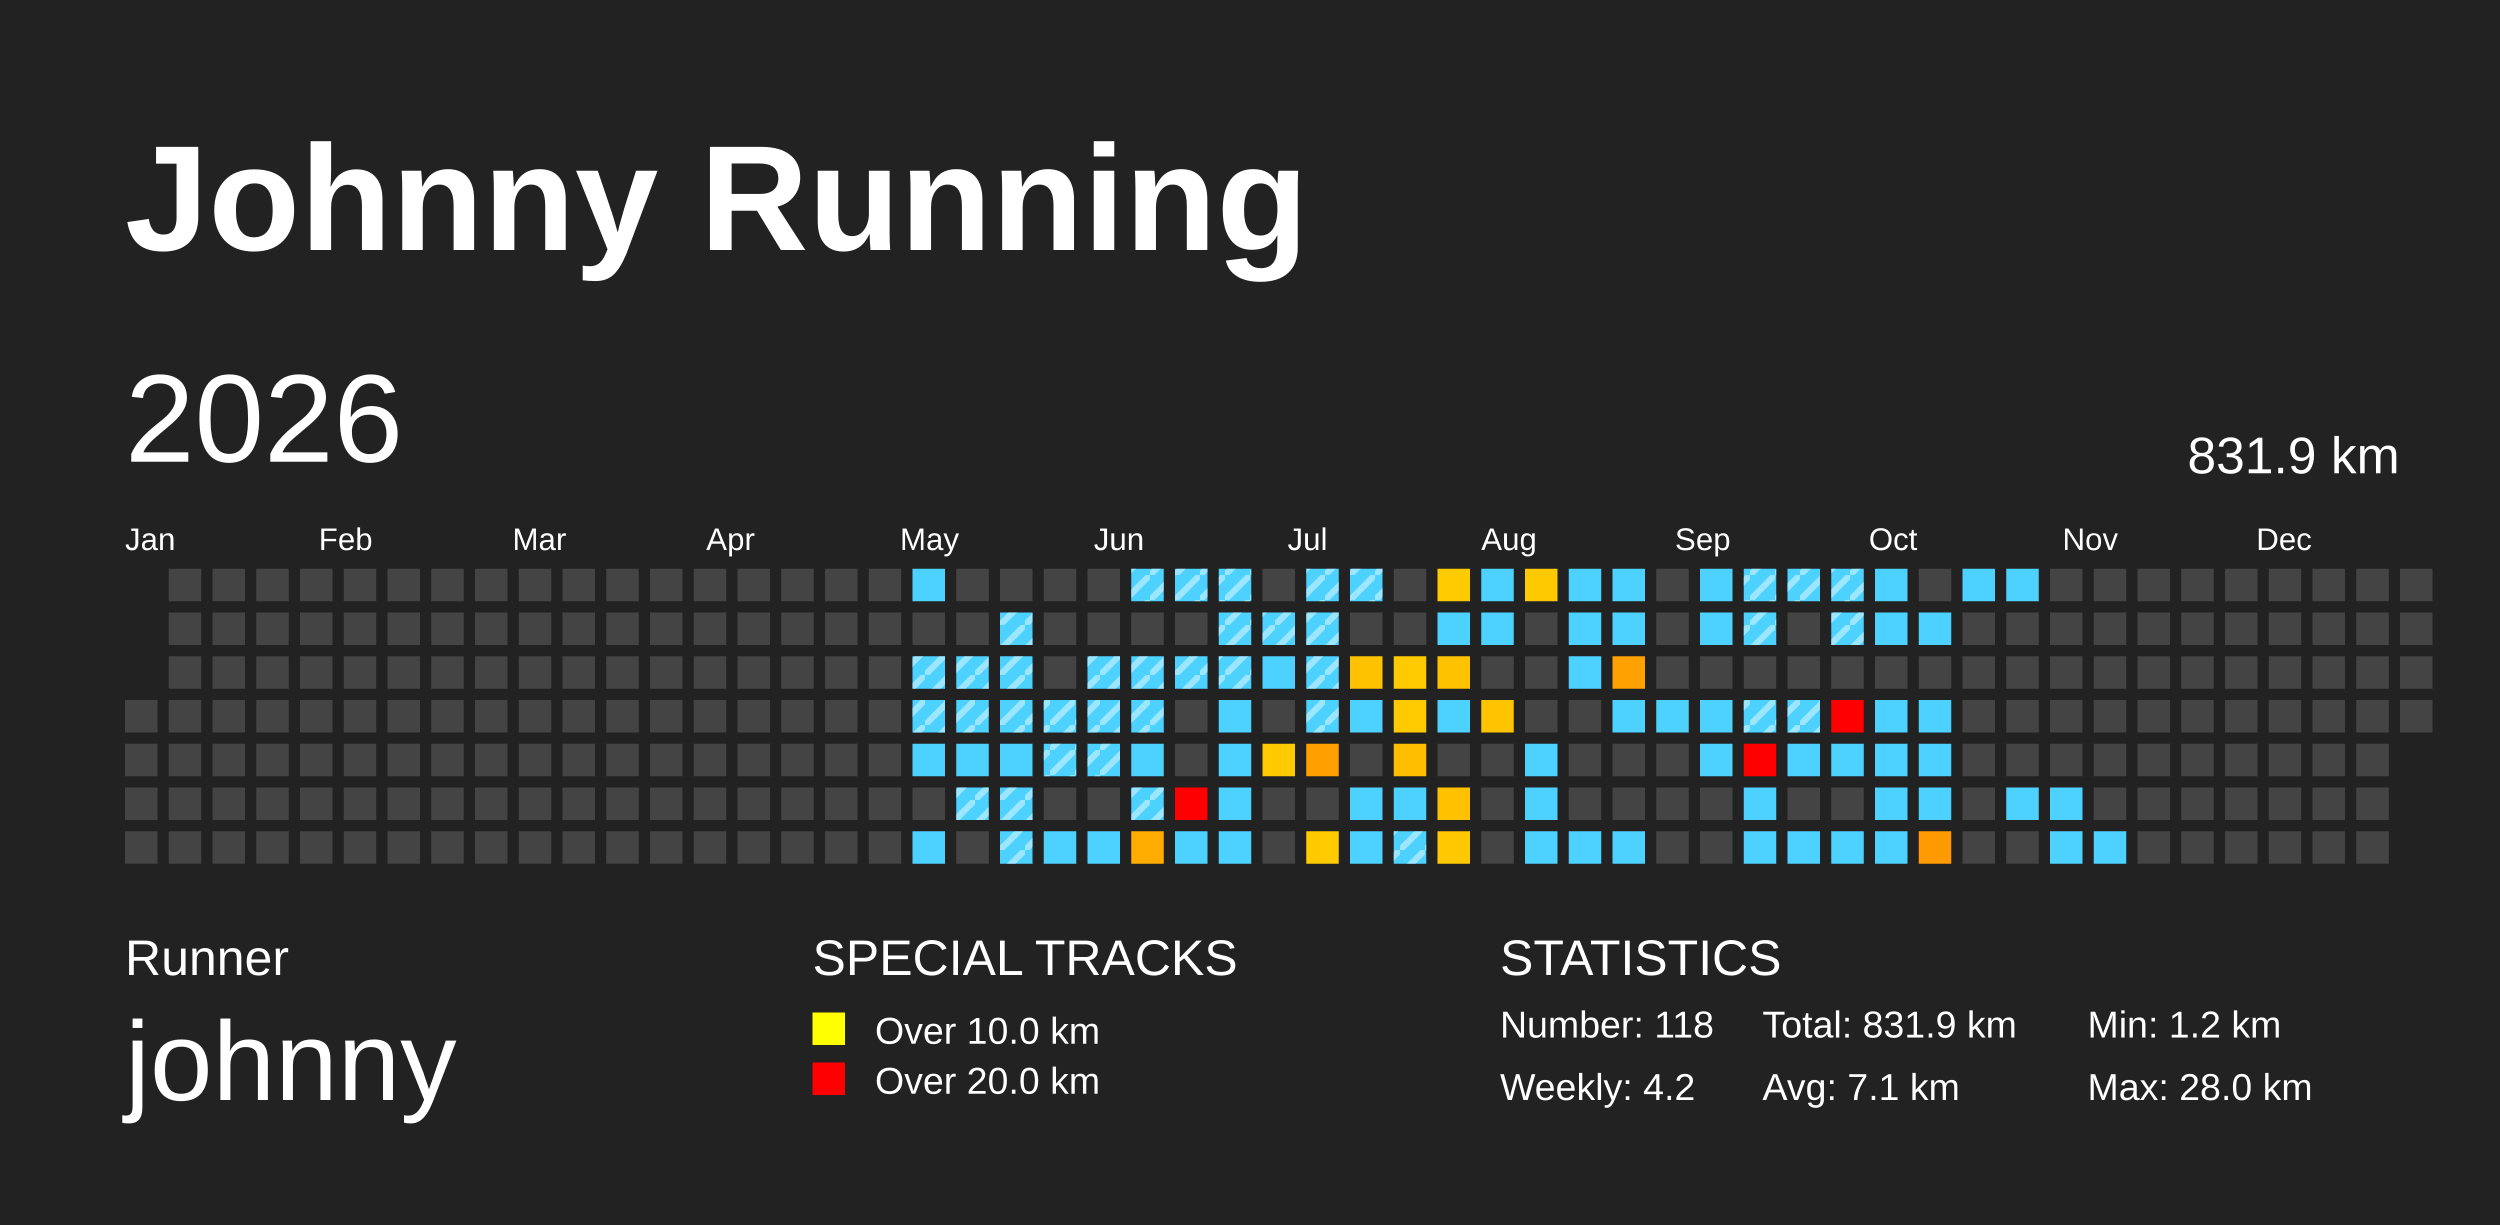
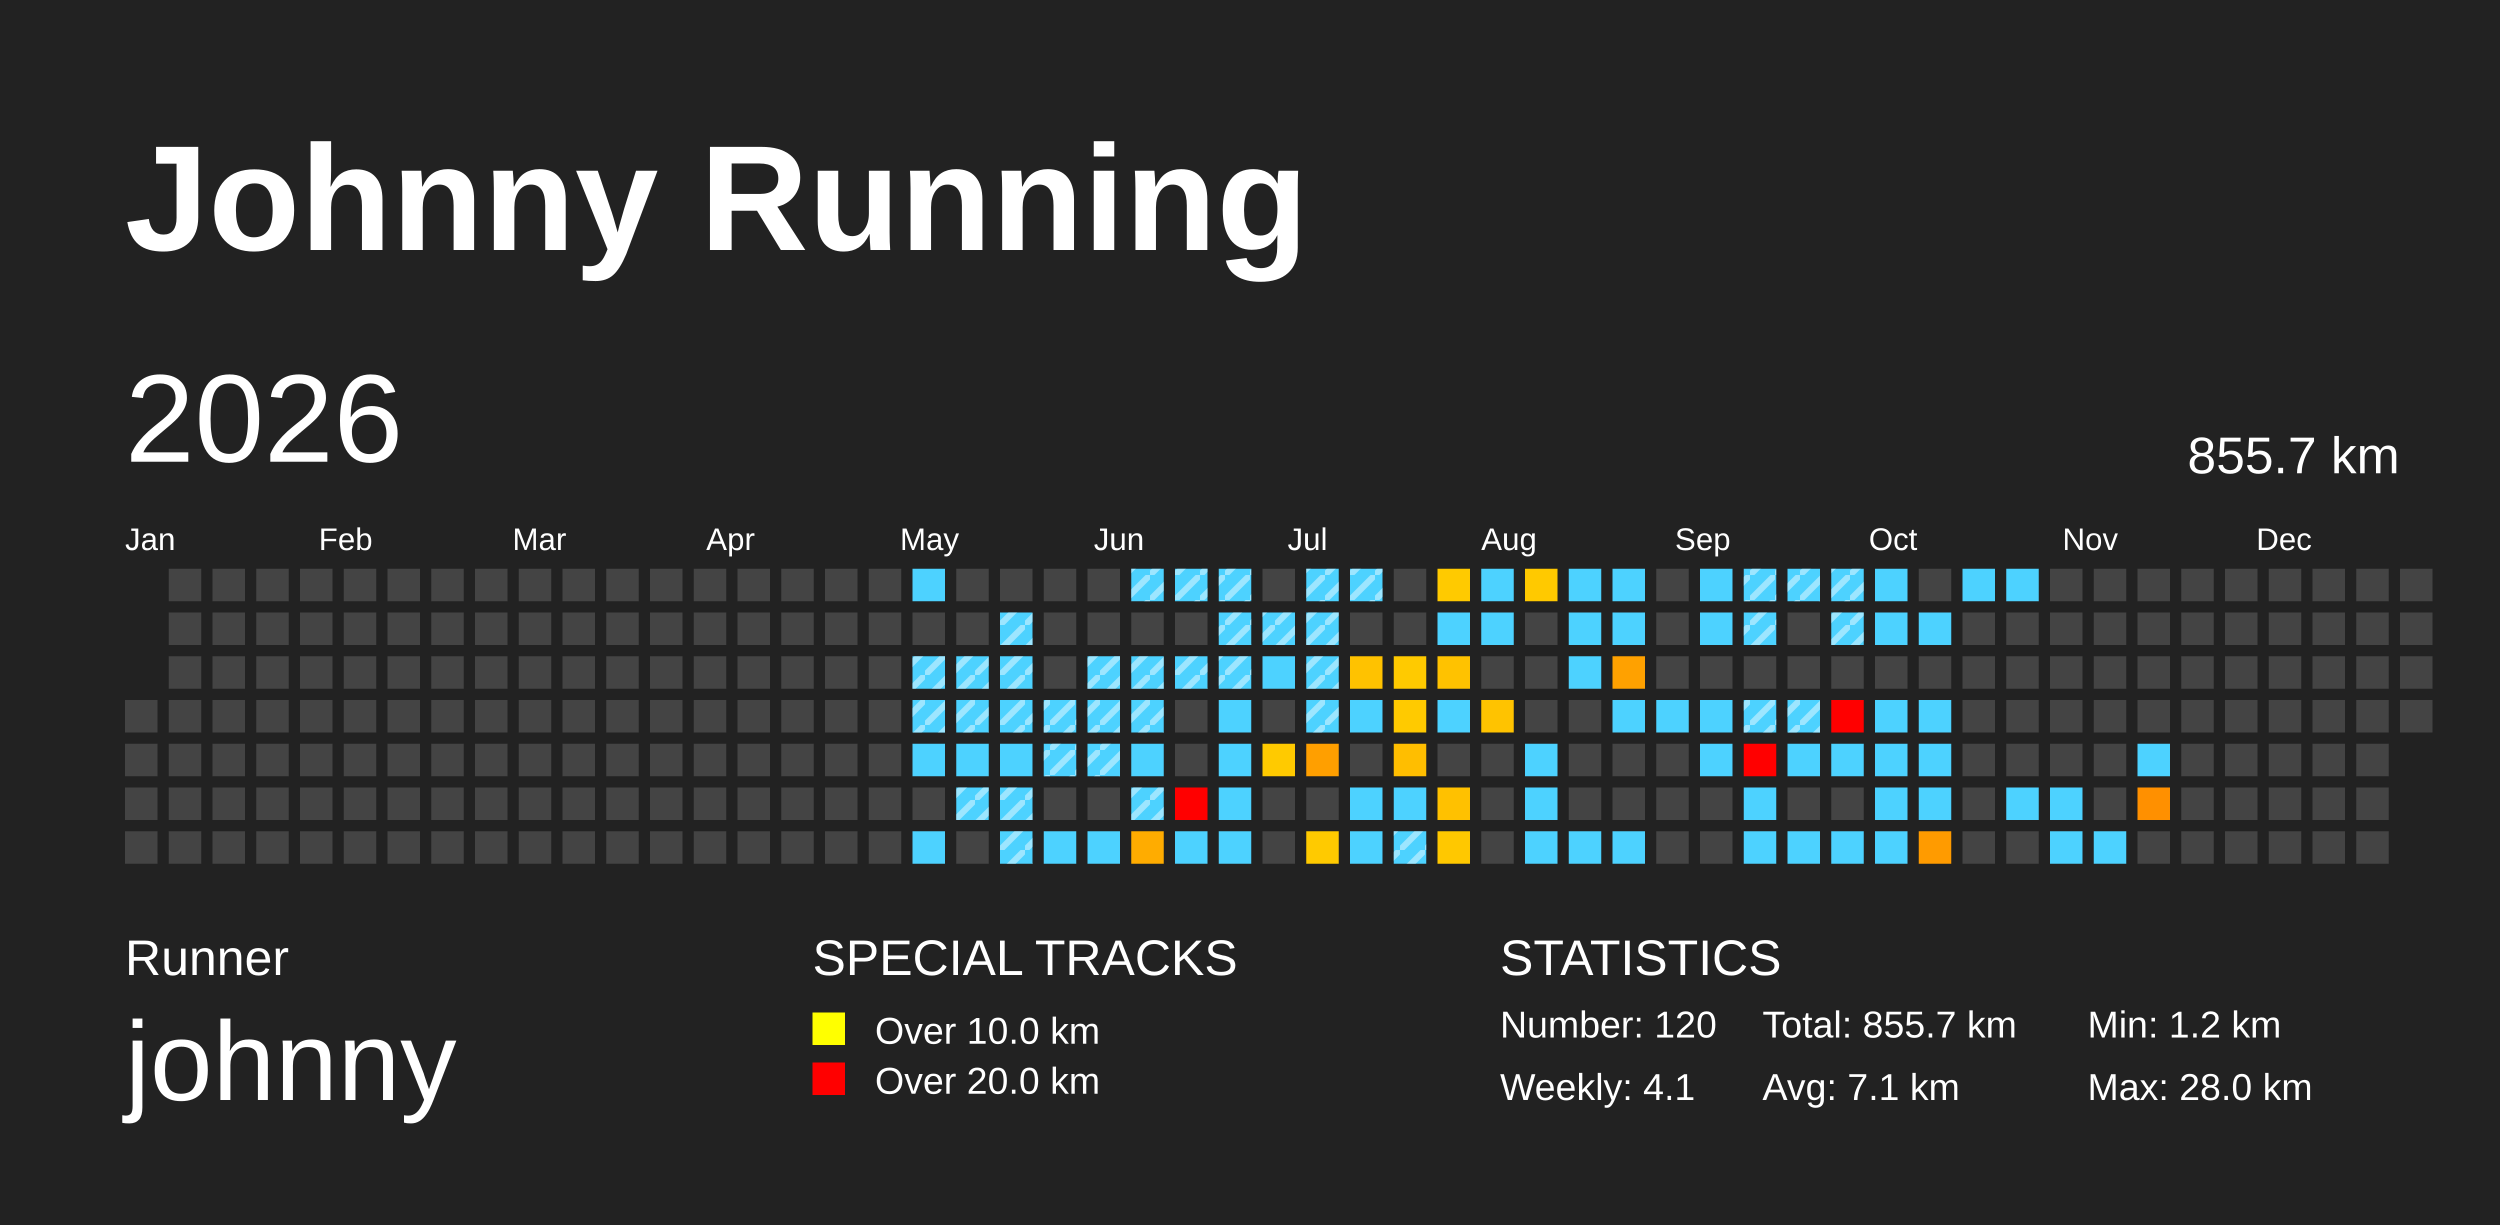
<svg xmlns="http://www.w3.org/2000/svg" baseProfile="full" height="98mm" version="1.1" viewBox="0,0,200,98" width="200mm">
  <defs>
    <pattern height="2" id="indoor-stripe" patternUnits="userSpaceOnUse" width="2">
      <line stroke="white" stroke-opacity="0.45" stroke-width="0.5" x1="0" x2="2" y1="2" y2="0" />
    </pattern>
  </defs>
  <rect fill="#222222" height="98" width="200" x="0" y="0" />
  <text fill="#FFFFFF" style="font-size:12px; font-family:Arial; font-weight:bold;" x="10" y="20">Johnny Running</text>
  <text fill="#FFFFFF" style="font-size:4px; font-family:Arial" x="10" y="78">Runner</text>
  <text fill="#FFFFFF" style="font-size:9px; font-family:Arial" x="10" y="88">johnny</text>
  <text fill="#FFFFFF" style="font-size:4px; font-family:Arial" x="65" y="78">SPECIAL TRACKS</text>
  <rect fill="yellow" height="2.6" width="2.6" x="65" y="81" />
  <text fill="#FFFFFF" style="font-size:3px; font-family:Arial" x="70" y="83.5">Over 10.0 km</text>
  <rect fill="red" height="2.6" width="2.6" x="65" y="85" />
  <text fill="#FFFFFF" style="font-size:3px; font-family:Arial" x="70" y="87.5">Over 20.0 km</text>
  <text fill="#FFFFFF" style="font-size:4px; font-family:Arial" x="120" y="78">STATISTICS</text>
-   <text fill="#FFFFFF" style="font-size:3px; font-family:Arial" x="120" y="83">Number: 118</text>
-   <text fill="#FFFFFF" style="font-size:3px; font-family:Arial" x="120" y="88">Weekly: 4.2</text>
-   <text fill="#FFFFFF" style="font-size:3px; font-family:Arial" x="141" y="83">Total: 831.9 km</text>
+   <text fill="#FFFFFF" style="font-size:3px; font-family:Arial" x="120" y="83">Number: 120</text>
+   <text fill="#FFFFFF" style="font-size:3px; font-family:Arial" x="120" y="88">Weekly: 4.1</text>
+   <text fill="#FFFFFF" style="font-size:3px; font-family:Arial" x="141" y="83">Total: 855.7 km</text>
  <text fill="#FFFFFF" style="font-size:3px; font-family:Arial" x="141" y="88">Avg: 7.1 km</text>
  <text fill="#FFFFFF" style="font-size:3px; font-family:Arial" x="167" y="83">Min: 1.2 km</text>
  <text fill="#FFFFFF" style="font-size:3px; font-family:Arial" x="167" y="88">Max: 28.0 km</text>
  <text dominant-baseline="hanging" fill="#FFFFFF" style="font-size:10.0px; font-family:Arial;" x="10" y="30">2026</text>
-   <text dominant-baseline="hanging" fill="#FFFFFF" style="font-size:4.125px; font-family:Arial;" x="175" y="35">831.9 km</text>
+   <text dominant-baseline="hanging" fill="#FFFFFF" style="font-size:4.125px; font-family:Arial;" x="175" y="35">855.7 km</text>
  <text fill="#FFFFFF" style="font-size:2.5px; font-family:Arial" x="10.0" y="44">Jan</text>
  <text fill="#FFFFFF" style="font-size:2.5px; font-family:Arial" x="25.5" y="44">Feb</text>
  <text fill="#FFFFFF" style="font-size:2.5px; font-family:Arial" x="41.0" y="44">Mar</text>
  <text fill="#FFFFFF" style="font-size:2.5px; font-family:Arial" x="56.5" y="44">Apr</text>
  <text fill="#FFFFFF" style="font-size:2.5px; font-family:Arial" x="72.0" y="44">May</text>
  <text fill="#FFFFFF" style="font-size:2.5px; font-family:Arial" x="87.5" y="44">Jun</text>
  <text fill="#FFFFFF" style="font-size:2.5px; font-family:Arial" x="103.0" y="44">Jul</text>
  <text fill="#FFFFFF" style="font-size:2.5px; font-family:Arial" x="118.5" y="44">Aug</text>
  <text fill="#FFFFFF" style="font-size:2.5px; font-family:Arial" x="134.0" y="44">Sep</text>
  <text fill="#FFFFFF" style="font-size:2.5px; font-family:Arial" x="149.5" y="44">Oct</text>
  <text fill="#FFFFFF" style="font-size:2.5px; font-family:Arial" x="165.0" y="44">Nov</text>
  <text fill="#FFFFFF" style="font-size:2.5px; font-family:Arial" x="180.5" y="44">Dec</text>
  <rect fill="#444444" height="2.6" width="2.6" x="10.0" y="56.0" />
  <rect fill="#444444" height="2.6" width="2.6" x="10.0" y="59.5" />
  <rect fill="#444444" height="2.6" width="2.6" x="10.0" y="63.0" />
  <rect fill="#444444" height="2.6" width="2.6" x="10.0" y="66.5" />
  <rect fill="#444444" height="2.6" width="2.6" x="13.5" y="45.5" />
  <rect fill="#444444" height="2.6" width="2.6" x="13.5" y="49.0" />
  <rect fill="#444444" height="2.6" width="2.6" x="13.5" y="52.5" />
  <rect fill="#444444" height="2.6" width="2.6" x="13.5" y="56.0" />
  <rect fill="#444444" height="2.6" width="2.6" x="13.5" y="59.5" />
  <rect fill="#444444" height="2.6" width="2.6" x="13.5" y="63.0" />
  <rect fill="#444444" height="2.6" width="2.6" x="13.5" y="66.5" />
  <rect fill="#444444" height="2.6" width="2.6" x="17.0" y="45.5" />
  <rect fill="#444444" height="2.6" width="2.6" x="17.0" y="49.0" />
  <rect fill="#444444" height="2.6" width="2.6" x="17.0" y="52.5" />
  <rect fill="#444444" height="2.6" width="2.6" x="17.0" y="56.0" />
  <rect fill="#444444" height="2.6" width="2.6" x="17.0" y="59.5" />
  <rect fill="#444444" height="2.6" width="2.6" x="17.0" y="63.0" />
  <rect fill="#444444" height="2.6" width="2.6" x="17.0" y="66.5" />
  <rect fill="#444444" height="2.6" width="2.6" x="20.5" y="45.5" />
  <rect fill="#444444" height="2.6" width="2.6" x="20.5" y="49.0" />
  <rect fill="#444444" height="2.6" width="2.6" x="20.5" y="52.5" />
  <rect fill="#444444" height="2.6" width="2.6" x="20.5" y="56.0" />
  <rect fill="#444444" height="2.6" width="2.6" x="20.5" y="59.5" />
  <rect fill="#444444" height="2.6" width="2.6" x="20.5" y="63.0" />
  <rect fill="#444444" height="2.6" width="2.6" x="20.5" y="66.5" />
  <rect fill="#444444" height="2.6" width="2.6" x="24.0" y="45.5" />
  <rect fill="#444444" height="2.6" width="2.6" x="24.0" y="49.0" />
  <rect fill="#444444" height="2.6" width="2.6" x="24.0" y="52.5" />
  <rect fill="#444444" height="2.6" width="2.6" x="24.0" y="56.0" />
  <rect fill="#444444" height="2.6" width="2.6" x="24.0" y="59.5" />
  <rect fill="#444444" height="2.6" width="2.6" x="24.0" y="63.0" />
  <rect fill="#444444" height="2.6" width="2.6" x="24.0" y="66.5" />
  <rect fill="#444444" height="2.6" width="2.6" x="27.5" y="45.5" />
  <rect fill="#444444" height="2.6" width="2.6" x="27.5" y="49.0" />
  <rect fill="#444444" height="2.6" width="2.6" x="27.5" y="52.5" />
  <rect fill="#444444" height="2.6" width="2.6" x="27.5" y="56.0" />
  <rect fill="#444444" height="2.6" width="2.6" x="27.5" y="59.5" />
  <rect fill="#444444" height="2.6" width="2.6" x="27.5" y="63.0" />
  <rect fill="#444444" height="2.6" width="2.6" x="27.5" y="66.5" />
  <rect fill="#444444" height="2.6" width="2.6" x="31.0" y="45.5" />
  <rect fill="#444444" height="2.6" width="2.6" x="31.0" y="49.0" />
  <rect fill="#444444" height="2.6" width="2.6" x="31.0" y="52.5" />
  <rect fill="#444444" height="2.6" width="2.6" x="31.0" y="56.0" />
  <rect fill="#444444" height="2.6" width="2.6" x="31.0" y="59.5" />
  <rect fill="#444444" height="2.6" width="2.6" x="31.0" y="63.0" />
  <rect fill="#444444" height="2.6" width="2.6" x="31.0" y="66.5" />
  <rect fill="#444444" height="2.6" width="2.6" x="34.5" y="45.5" />
  <rect fill="#444444" height="2.6" width="2.6" x="34.5" y="49.0" />
  <rect fill="#444444" height="2.6" width="2.6" x="34.5" y="52.5" />
  <rect fill="#444444" height="2.6" width="2.6" x="34.5" y="56.0" />
  <rect fill="#444444" height="2.6" width="2.6" x="34.5" y="59.5" />
  <rect fill="#444444" height="2.6" width="2.6" x="34.5" y="63.0" />
  <rect fill="#444444" height="2.6" width="2.6" x="34.5" y="66.5" />
  <rect fill="#444444" height="2.6" width="2.6" x="38.0" y="45.5" />
  <rect fill="#444444" height="2.6" width="2.6" x="38.0" y="49.0" />
  <rect fill="#444444" height="2.6" width="2.6" x="38.0" y="52.5" />
  <rect fill="#444444" height="2.6" width="2.6" x="38.0" y="56.0" />
  <rect fill="#444444" height="2.6" width="2.6" x="38.0" y="59.5" />
  <rect fill="#444444" height="2.6" width="2.6" x="38.0" y="63.0" />
  <rect fill="#444444" height="2.6" width="2.6" x="38.0" y="66.5" />
  <rect fill="#444444" height="2.6" width="2.6" x="41.5" y="45.5" />
  <rect fill="#444444" height="2.6" width="2.6" x="41.5" y="49.0" />
  <rect fill="#444444" height="2.6" width="2.6" x="41.5" y="52.5" />
  <rect fill="#444444" height="2.6" width="2.6" x="41.5" y="56.0" />
  <rect fill="#444444" height="2.6" width="2.6" x="41.5" y="59.5" />
  <rect fill="#444444" height="2.6" width="2.6" x="41.5" y="63.0" />
  <rect fill="#444444" height="2.6" width="2.6" x="41.5" y="66.5" />
  <rect fill="#444444" height="2.6" width="2.6" x="45.0" y="45.5" />
  <rect fill="#444444" height="2.6" width="2.6" x="45.0" y="49.0" />
  <rect fill="#444444" height="2.6" width="2.6" x="45.0" y="52.5" />
  <rect fill="#444444" height="2.6" width="2.6" x="45.0" y="56.0" />
  <rect fill="#444444" height="2.6" width="2.6" x="45.0" y="59.5" />
  <rect fill="#444444" height="2.6" width="2.6" x="45.0" y="63.0" />
  <rect fill="#444444" height="2.6" width="2.6" x="45.0" y="66.5" />
  <rect fill="#444444" height="2.6" width="2.6" x="48.5" y="45.5" />
  <rect fill="#444444" height="2.6" width="2.6" x="48.5" y="49.0" />
  <rect fill="#444444" height="2.6" width="2.6" x="48.5" y="52.5" />
  <rect fill="#444444" height="2.6" width="2.6" x="48.5" y="56.0" />
  <rect fill="#444444" height="2.6" width="2.6" x="48.5" y="59.5" />
  <rect fill="#444444" height="2.6" width="2.6" x="48.5" y="63.0" />
  <rect fill="#444444" height="2.6" width="2.6" x="48.5" y="66.5" />
  <rect fill="#444444" height="2.6" width="2.6" x="52.0" y="45.5" />
  <rect fill="#444444" height="2.6" width="2.6" x="52.0" y="49.0" />
  <rect fill="#444444" height="2.6" width="2.6" x="52.0" y="52.5" />
  <rect fill="#444444" height="2.6" width="2.6" x="52.0" y="56.0" />
  <rect fill="#444444" height="2.6" width="2.6" x="52.0" y="59.5" />
  <rect fill="#444444" height="2.6" width="2.6" x="52.0" y="63.0" />
  <rect fill="#444444" height="2.6" width="2.6" x="52.0" y="66.5" />
  <rect fill="#444444" height="2.6" width="2.6" x="55.5" y="45.5" />
  <rect fill="#444444" height="2.6" width="2.6" x="55.5" y="49.0" />
  <rect fill="#444444" height="2.6" width="2.6" x="55.5" y="52.5" />
  <rect fill="#444444" height="2.6" width="2.6" x="55.5" y="56.0" />
  <rect fill="#444444" height="2.6" width="2.6" x="55.5" y="59.5" />
  <rect fill="#444444" height="2.6" width="2.6" x="55.5" y="63.0" />
  <rect fill="#444444" height="2.6" width="2.6" x="55.5" y="66.5" />
  <rect fill="#444444" height="2.6" width="2.6" x="59.0" y="45.5" />
  <rect fill="#444444" height="2.6" width="2.6" x="59.0" y="49.0" />
  <rect fill="#444444" height="2.6" width="2.6" x="59.0" y="52.5" />
  <rect fill="#444444" height="2.6" width="2.6" x="59.0" y="56.0" />
  <rect fill="#444444" height="2.6" width="2.6" x="59.0" y="59.5" />
  <rect fill="#444444" height="2.6" width="2.6" x="59.0" y="63.0" />
  <rect fill="#444444" height="2.6" width="2.6" x="59.0" y="66.5" />
  <rect fill="#444444" height="2.6" width="2.6" x="62.5" y="45.5" />
  <rect fill="#444444" height="2.6" width="2.6" x="62.5" y="49.0" />
  <rect fill="#444444" height="2.6" width="2.6" x="62.5" y="52.5" />
  <rect fill="#444444" height="2.6" width="2.6" x="62.5" y="56.0" />
  <rect fill="#444444" height="2.6" width="2.6" x="62.5" y="59.5" />
  <rect fill="#444444" height="2.6" width="2.6" x="62.5" y="63.0" />
  <rect fill="#444444" height="2.6" width="2.6" x="62.5" y="66.5" />
  <rect fill="#444444" height="2.6" width="2.6" x="66.0" y="45.5" />
  <rect fill="#444444" height="2.6" width="2.6" x="66.0" y="49.0" />
  <rect fill="#444444" height="2.6" width="2.6" x="66.0" y="52.5" />
  <rect fill="#444444" height="2.6" width="2.6" x="66.0" y="56.0" />
  <rect fill="#444444" height="2.6" width="2.6" x="66.0" y="59.5" />
  <rect fill="#444444" height="2.6" width="2.6" x="66.0" y="63.0" />
  <rect fill="#444444" height="2.6" width="2.6" x="66.0" y="66.5" />
  <rect fill="#444444" height="2.6" width="2.6" x="69.5" y="45.5" />
  <rect fill="#444444" height="2.6" width="2.6" x="69.5" y="49.0" />
  <rect fill="#444444" height="2.6" width="2.6" x="69.5" y="52.5" />
  <rect fill="#444444" height="2.6" width="2.6" x="69.5" y="56.0" />
  <rect fill="#444444" height="2.6" width="2.6" x="69.5" y="59.5" />
  <rect fill="#444444" height="2.6" width="2.6" x="69.5" y="63.0" />
  <rect fill="#444444" height="2.6" width="2.6" x="69.5" y="66.5" />
  <rect fill="#4dd2ff" height="2.6" width="2.6" x="73.0" y="45.5" />
  <rect fill="#444444" height="2.6" width="2.6" x="73.0" y="49.0" />
  <rect fill="#4dd2ff" height="2.6" width="2.6" x="73.0" y="52.5" />
  <rect fill="url(#indoor-stripe)" height="2.6" style="pointer-events: none;" width="2.6" x="73.0" y="52.5" />
  <rect fill="#4dd2ff" height="2.6" width="2.6" x="73.0" y="56.0" />
  <rect fill="url(#indoor-stripe)" height="2.6" style="pointer-events: none;" width="2.6" x="73.0" y="56.0" />
  <rect fill="#4dd2ff" height="2.6" width="2.6" x="73.0" y="59.5" />
  <rect fill="#444444" height="2.6" width="2.6" x="73.0" y="63.0" />
  <rect fill="#4dd2ff" height="2.6" width="2.6" x="73.0" y="66.5" />
  <rect fill="#444444" height="2.6" width="2.6" x="76.5" y="45.5" />
  <rect fill="#444444" height="2.6" width="2.6" x="76.5" y="49.0" />
  <rect fill="#4dd2ff" height="2.6" width="2.6" x="76.5" y="52.5" />
  <rect fill="url(#indoor-stripe)" height="2.6" style="pointer-events: none;" width="2.6" x="76.5" y="52.5" />
  <rect fill="#4dd2ff" height="2.6" width="2.6" x="76.5" y="56.0" />
  <rect fill="url(#indoor-stripe)" height="2.6" style="pointer-events: none;" width="2.6" x="76.5" y="56.0" />
  <rect fill="#4dd2ff" height="2.6" width="2.6" x="76.5" y="59.5" />
  <rect fill="#4dd2ff" height="2.6" width="2.6" x="76.5" y="63.0" />
  <rect fill="url(#indoor-stripe)" height="2.6" style="pointer-events: none;" width="2.6" x="76.5" y="63.0" />
  <rect fill="#444444" height="2.6" width="2.6" x="76.5" y="66.5" />
  <rect fill="#444444" height="2.6" width="2.6" x="80.0" y="45.5" />
  <rect fill="#4dd2ff" height="2.6" width="2.6" x="80.0" y="49.0" />
  <rect fill="url(#indoor-stripe)" height="2.6" style="pointer-events: none;" width="2.6" x="80.0" y="49.0" />
  <rect fill="#4dd2ff" height="2.6" width="2.6" x="80.0" y="52.5" />
  <rect fill="url(#indoor-stripe)" height="2.6" style="pointer-events: none;" width="2.6" x="80.0" y="52.5" />
  <rect fill="#4dd2ff" height="2.6" width="2.6" x="80.0" y="56.0" />
  <rect fill="url(#indoor-stripe)" height="2.6" style="pointer-events: none;" width="2.6" x="80.0" y="56.0" />
  <rect fill="#4dd2ff" height="2.6" width="2.6" x="80.0" y="59.5" />
  <rect fill="#4dd2ff" height="2.6" width="2.6" x="80.0" y="63.0" />
  <rect fill="url(#indoor-stripe)" height="2.6" style="pointer-events: none;" width="2.6" x="80.0" y="63.0" />
  <rect fill="#4dd2ff" height="2.6" width="2.6" x="80.0" y="66.5" />
  <rect fill="url(#indoor-stripe)" height="2.6" style="pointer-events: none;" width="2.6" x="80.0" y="66.5" />
  <rect fill="#444444" height="2.6" width="2.6" x="83.5" y="45.5" />
  <rect fill="#444444" height="2.6" width="2.6" x="83.5" y="49.0" />
  <rect fill="#444444" height="2.6" width="2.6" x="83.5" y="52.5" />
  <rect fill="#4dd2ff" height="2.6" width="2.6" x="83.5" y="56.0" />
  <rect fill="url(#indoor-stripe)" height="2.6" style="pointer-events: none;" width="2.6" x="83.5" y="56.0" />
  <rect fill="#4dd2ff" height="2.6" width="2.6" x="83.5" y="59.5" />
  <rect fill="url(#indoor-stripe)" height="2.6" style="pointer-events: none;" width="2.6" x="83.5" y="59.5" />
  <rect fill="#444444" height="2.6" width="2.6" x="83.5" y="63.0" />
  <rect fill="#4dd2ff" height="2.6" width="2.6" x="83.5" y="66.5" />
  <rect fill="#444444" height="2.6" width="2.6" x="87.0" y="45.5" />
  <rect fill="#444444" height="2.6" width="2.6" x="87.0" y="49.0" />
  <rect fill="#4dd2ff" height="2.6" width="2.6" x="87.0" y="52.5" />
  <rect fill="url(#indoor-stripe)" height="2.6" style="pointer-events: none;" width="2.6" x="87.0" y="52.5" />
  <rect fill="#4dd2ff" height="2.6" width="2.6" x="87.0" y="56.0" />
  <rect fill="url(#indoor-stripe)" height="2.6" style="pointer-events: none;" width="2.6" x="87.0" y="56.0" />
  <rect fill="#4dd2ff" height="2.6" width="2.6" x="87.0" y="59.5" />
  <rect fill="url(#indoor-stripe)" height="2.6" style="pointer-events: none;" width="2.6" x="87.0" y="59.5" />
  <rect fill="#444444" height="2.6" width="2.6" x="87.0" y="63.0" />
  <rect fill="#4dd2ff" height="2.6" width="2.6" x="87.0" y="66.5" />
  <rect fill="#4dd2ff" height="2.6" width="2.6" x="90.5" y="45.5" />
  <rect fill="url(#indoor-stripe)" height="2.6" style="pointer-events: none;" width="2.6" x="90.5" y="45.5" />
  <rect fill="#444444" height="2.6" width="2.6" x="90.5" y="49.0" />
  <rect fill="#4dd2ff" height="2.6" width="2.6" x="90.5" y="52.5" />
  <rect fill="url(#indoor-stripe)" height="2.6" style="pointer-events: none;" width="2.6" x="90.5" y="52.5" />
  <rect fill="#4dd2ff" height="2.6" width="2.6" x="90.5" y="56.0" />
  <rect fill="url(#indoor-stripe)" height="2.6" style="pointer-events: none;" width="2.6" x="90.5" y="56.0" />
  <rect fill="#4dd2ff" height="2.6" width="2.6" x="90.5" y="59.5" />
  <rect fill="#4dd2ff" height="2.6" width="2.6" x="90.5" y="63.0" />
  <rect fill="url(#indoor-stripe)" height="2.6" style="pointer-events: none;" width="2.6" x="90.5" y="63.0" />
  <rect fill="#ffac00" height="2.6" width="2.6" x="90.5" y="66.5" />
  <rect fill="#4dd2ff" height="2.6" width="2.6" x="94.0" y="45.5" />
  <rect fill="url(#indoor-stripe)" height="2.6" style="pointer-events: none;" width="2.6" x="94.0" y="45.5" />
  <rect fill="#444444" height="2.6" width="2.6" x="94.0" y="49.0" />
  <rect fill="#4dd2ff" height="2.6" width="2.6" x="94.0" y="52.5" />
  <rect fill="url(#indoor-stripe)" height="2.6" style="pointer-events: none;" width="2.6" x="94.0" y="52.5" />
  <rect fill="#444444" height="2.6" width="2.6" x="94.0" y="56.0" />
  <rect fill="#444444" height="2.6" width="2.6" x="94.0" y="59.5" />
  <rect fill="red" height="2.6" width="2.6" x="94.0" y="63.0" />
  <rect fill="#4dd2ff" height="2.6" width="2.6" x="94.0" y="66.5" />
  <rect fill="#4dd2ff" height="2.6" width="2.6" x="97.5" y="45.5" />
  <rect fill="url(#indoor-stripe)" height="2.6" style="pointer-events: none;" width="2.6" x="97.5" y="45.5" />
  <rect fill="#4dd2ff" height="2.6" width="2.6" x="97.5" y="49.0" />
  <rect fill="url(#indoor-stripe)" height="2.6" style="pointer-events: none;" width="2.6" x="97.5" y="49.0" />
  <rect fill="#4dd2ff" height="2.6" width="2.6" x="97.5" y="52.5" />
  <rect fill="url(#indoor-stripe)" height="2.6" style="pointer-events: none;" width="2.6" x="97.5" y="52.5" />
  <rect fill="#4dd2ff" height="2.6" width="2.6" x="97.5" y="56.0" />
  <rect fill="#4dd2ff" height="2.6" width="2.6" x="97.5" y="59.5" />
  <rect fill="#4dd2ff" height="2.6" width="2.6" x="97.5" y="63.0" />
  <rect fill="#4dd2ff" height="2.6" width="2.6" x="97.5" y="66.5" />
  <rect fill="#444444" height="2.6" width="2.6" x="101.0" y="45.5" />
  <rect fill="#4dd2ff" height="2.6" width="2.6" x="101.0" y="49.0" />
  <rect fill="url(#indoor-stripe)" height="2.6" style="pointer-events: none;" width="2.6" x="101.0" y="49.0" />
  <rect fill="#4dd2ff" height="2.6" width="2.6" x="101.0" y="52.5" />
  <rect fill="#444444" height="2.6" width="2.6" x="101.0" y="56.0" />
  <rect fill="#ffca00" height="2.6" width="2.6" x="101.0" y="59.5" />
  <rect fill="#444444" height="2.6" width="2.6" x="101.0" y="63.0" />
  <rect fill="#444444" height="2.6" width="2.6" x="101.0" y="66.5" />
  <rect fill="#4dd2ff" height="2.6" width="2.6" x="104.5" y="45.5" />
  <rect fill="url(#indoor-stripe)" height="2.6" style="pointer-events: none;" width="2.6" x="104.5" y="45.5" />
  <rect fill="#4dd2ff" height="2.6" width="2.6" x="104.5" y="49.0" />
  <rect fill="url(#indoor-stripe)" height="2.6" style="pointer-events: none;" width="2.6" x="104.5" y="49.0" />
  <rect fill="#4dd2ff" height="2.6" width="2.6" x="104.5" y="52.5" />
  <rect fill="url(#indoor-stripe)" height="2.6" style="pointer-events: none;" width="2.6" x="104.5" y="52.5" />
  <rect fill="#4dd2ff" height="2.6" width="2.6" x="104.5" y="56.0" />
  <rect fill="url(#indoor-stripe)" height="2.6" style="pointer-events: none;" width="2.6" x="104.5" y="56.0" />
  <rect fill="#ff9f00" height="2.6" width="2.6" x="104.5" y="59.5" />
  <rect fill="#444444" height="2.6" width="2.6" x="104.5" y="63.0" />
  <rect fill="#ffca00" height="2.6" width="2.6" x="104.5" y="66.5" />
  <rect fill="#4dd2ff" height="2.6" width="2.6" x="108.0" y="45.5" />
  <rect fill="url(#indoor-stripe)" height="2.6" style="pointer-events: none;" width="2.6" x="108.0" y="45.5" />
  <rect fill="#444444" height="2.6" width="2.6" x="108.0" y="49.0" />
  <rect fill="#ffc200" height="2.6" width="2.6" x="108.0" y="52.5" />
  <rect fill="#4dd2ff" height="2.6" width="2.6" x="108.0" y="56.0" />
  <rect fill="#444444" height="2.6" width="2.6" x="108.0" y="59.5" />
  <rect fill="#4dd2ff" height="2.6" width="2.6" x="108.0" y="63.0" />
  <rect fill="#4dd2ff" height="2.6" width="2.6" x="108.0" y="66.5" />
  <rect fill="#444444" height="2.6" width="2.6" x="111.5" y="45.5" />
  <rect fill="#444444" height="2.6" width="2.6" x="111.5" y="49.0" />
  <rect fill="#ffca00" height="2.6" width="2.6" x="111.5" y="52.5" />
  <rect fill="#ffca00" height="2.6" width="2.6" x="111.5" y="56.0" />
  <rect fill="#ffbe00" height="2.6" width="2.6" x="111.5" y="59.5" />
  <rect fill="#4dd2ff" height="2.6" width="2.6" x="111.5" y="63.0" />
  <rect fill="#4dd2ff" height="2.6" width="2.6" x="111.5" y="66.5" />
  <rect fill="url(#indoor-stripe)" height="2.6" style="pointer-events: none;" width="2.6" x="111.5" y="66.5" />
  <rect fill="#ffca00" height="2.6" width="2.6" x="115.0" y="45.5" />
  <rect fill="#4dd2ff" height="2.6" width="2.6" x="115.0" y="49.0" />
  <rect fill="#ffc200" height="2.6" width="2.6" x="115.0" y="52.5" />
  <rect fill="#4dd2ff" height="2.6" width="2.6" x="115.0" y="56.0" />
  <rect fill="#444444" height="2.6" width="2.6" x="115.0" y="59.5" />
  <rect fill="#ffc100" height="2.6" width="2.6" x="115.0" y="63.0" />
  <rect fill="#ffc800" height="2.6" width="2.6" x="115.0" y="66.5" />
  <rect fill="#4dd2ff" height="2.6" width="2.6" x="118.5" y="45.5" />
  <rect fill="#4dd2ff" height="2.6" width="2.6" x="118.5" y="49.0" />
  <rect fill="#444444" height="2.6" width="2.6" x="118.5" y="52.5" />
  <rect fill="#ffc300" height="2.6" width="2.6" x="118.5" y="56.0" />
  <rect fill="#444444" height="2.6" width="2.6" x="118.5" y="59.5" />
  <rect fill="#444444" height="2.6" width="2.6" x="118.5" y="63.0" />
  <rect fill="#444444" height="2.6" width="2.6" x="118.5" y="66.5" />
  <rect fill="#ffc900" height="2.6" width="2.6" x="122.0" y="45.5" />
  <rect fill="#444444" height="2.6" width="2.6" x="122.0" y="49.0" />
  <rect fill="#444444" height="2.6" width="2.6" x="122.0" y="52.5" />
  <rect fill="#444444" height="2.6" width="2.6" x="122.0" y="56.0" />
  <rect fill="#4dd2ff" height="2.6" width="2.6" x="122.0" y="59.5" />
  <rect fill="#4dd2ff" height="2.6" width="2.6" x="122.0" y="63.0" />
  <rect fill="#4dd2ff" height="2.6" width="2.6" x="122.0" y="66.5" />
  <rect fill="#4dd2ff" height="2.6" width="2.6" x="125.5" y="45.5" />
  <rect fill="#4dd2ff" height="2.6" width="2.6" x="125.5" y="49.0" />
  <rect fill="#4dd2ff" height="2.6" width="2.6" x="125.5" y="52.5" />
  <rect fill="#444444" height="2.6" width="2.6" x="125.5" y="56.0" />
  <rect fill="#444444" height="2.6" width="2.6" x="125.5" y="59.5" />
  <rect fill="#444444" height="2.6" width="2.6" x="125.5" y="63.0" />
  <rect fill="#4dd2ff" height="2.6" width="2.6" x="125.5" y="66.5" />
  <rect fill="#4dd2ff" height="2.6" width="2.6" x="129.0" y="45.5" />
  <rect fill="#4dd2ff" height="2.6" width="2.6" x="129.0" y="49.0" />
  <rect fill="#ffa100" height="2.6" width="2.6" x="129.0" y="52.5" />
  <rect fill="#4dd2ff" height="2.6" width="2.6" x="129.0" y="56.0" />
  <rect fill="#444444" height="2.6" width="2.6" x="129.0" y="59.5" />
  <rect fill="#444444" height="2.6" width="2.6" x="129.0" y="63.0" />
  <rect fill="#4dd2ff" height="2.6" width="2.6" x="129.0" y="66.5" />
  <rect fill="#444444" height="2.6" width="2.6" x="132.5" y="45.5" />
  <rect fill="#444444" height="2.6" width="2.6" x="132.5" y="49.0" />
  <rect fill="#444444" height="2.6" width="2.6" x="132.5" y="52.5" />
  <rect fill="#4dd2ff" height="2.6" width="2.6" x="132.5" y="56.0" />
  <rect fill="#444444" height="2.6" width="2.6" x="132.5" y="59.5" />
  <rect fill="#444444" height="2.6" width="2.6" x="132.5" y="63.0" />
  <rect fill="#444444" height="2.6" width="2.6" x="132.5" y="66.5" />
  <rect fill="#4dd2ff" height="2.6" width="2.6" x="136.0" y="45.5" />
  <rect fill="#4dd2ff" height="2.6" width="2.6" x="136.0" y="49.0" />
  <rect fill="#444444" height="2.6" width="2.6" x="136.0" y="52.5" />
  <rect fill="#4dd2ff" height="2.6" width="2.6" x="136.0" y="56.0" />
  <rect fill="#4dd2ff" height="2.6" width="2.6" x="136.0" y="59.5" />
  <rect fill="#444444" height="2.6" width="2.6" x="136.0" y="63.0" />
  <rect fill="#444444" height="2.6" width="2.6" x="136.0" y="66.5" />
  <rect fill="#4dd2ff" height="2.6" width="2.6" x="139.5" y="45.5" />
  <rect fill="url(#indoor-stripe)" height="2.6" style="pointer-events: none;" width="2.6" x="139.5" y="45.5" />
  <rect fill="#4dd2ff" height="2.6" width="2.6" x="139.5" y="49.0" />
  <rect fill="url(#indoor-stripe)" height="2.6" style="pointer-events: none;" width="2.6" x="139.5" y="49.0" />
  <rect fill="#444444" height="2.6" width="2.6" x="139.5" y="52.5" />
  <rect fill="#4dd2ff" height="2.6" width="2.6" x="139.5" y="56.0" />
  <rect fill="url(#indoor-stripe)" height="2.6" style="pointer-events: none;" width="2.6" x="139.5" y="56.0" />
  <rect fill="red" height="2.6" width="2.6" x="139.5" y="59.5" />
  <rect fill="#4dd2ff" height="2.6" width="2.6" x="139.5" y="63.0" />
  <rect fill="#4dd2ff" height="2.6" width="2.6" x="139.5" y="66.5" />
  <rect fill="#4dd2ff" height="2.6" width="2.6" x="143.0" y="45.5" />
  <rect fill="url(#indoor-stripe)" height="2.6" style="pointer-events: none;" width="2.6" x="143.0" y="45.5" />
  <rect fill="#444444" height="2.6" width="2.6" x="143.0" y="49.0" />
  <rect fill="#444444" height="2.6" width="2.6" x="143.0" y="52.5" />
  <rect fill="#4dd2ff" height="2.6" width="2.6" x="143.0" y="56.0" />
  <rect fill="url(#indoor-stripe)" height="2.6" style="pointer-events: none;" width="2.6" x="143.0" y="56.0" />
  <rect fill="#4dd2ff" height="2.6" width="2.6" x="143.0" y="59.5" />
  <rect fill="#444444" height="2.6" width="2.6" x="143.0" y="63.0" />
  <rect fill="#4dd2ff" height="2.6" width="2.6" x="143.0" y="66.5" />
  <rect fill="#4dd2ff" height="2.6" width="2.6" x="146.5" y="45.5" />
  <rect fill="url(#indoor-stripe)" height="2.6" style="pointer-events: none;" width="2.6" x="146.5" y="45.5" />
  <rect fill="#4dd2ff" height="2.6" width="2.6" x="146.5" y="49.0" />
  <rect fill="url(#indoor-stripe)" height="2.6" style="pointer-events: none;" width="2.6" x="146.5" y="49.0" />
  <rect fill="#444444" height="2.6" width="2.6" x="146.5" y="52.5" />
  <rect fill="red" height="2.6" width="2.6" x="146.5" y="56.0" />
  <rect fill="#4dd2ff" height="2.6" width="2.6" x="146.5" y="59.5" />
  <rect fill="#444444" height="2.6" width="2.6" x="146.5" y="63.0" />
  <rect fill="#4dd2ff" height="2.6" width="2.6" x="146.5" y="66.5" />
  <rect fill="#4dd2ff" height="2.6" width="2.6" x="150.0" y="45.5" />
  <rect fill="#4dd2ff" height="2.6" width="2.6" x="150.0" y="49.0" />
  <rect fill="#444444" height="2.6" width="2.6" x="150.0" y="52.5" />
  <rect fill="#4dd2ff" height="2.6" width="2.6" x="150.0" y="56.0" />
  <rect fill="#4dd2ff" height="2.6" width="2.6" x="150.0" y="59.5" />
  <rect fill="#4dd2ff" height="2.6" width="2.6" x="150.0" y="63.0" />
  <rect fill="#4dd2ff" height="2.6" width="2.6" x="150.0" y="66.5" />
  <rect fill="#444444" height="2.6" width="2.6" x="153.5" y="45.5" />
  <rect fill="#4dd2ff" height="2.6" width="2.6" x="153.5" y="49.0" />
  <rect fill="#444444" height="2.6" width="2.6" x="153.5" y="52.5" />
  <rect fill="#4dd2ff" height="2.6" width="2.6" x="153.5" y="56.0" />
  <rect fill="#4dd2ff" height="2.6" width="2.6" x="153.5" y="59.5" />
  <rect fill="#4dd2ff" height="2.6" width="2.6" x="153.5" y="63.0" />
  <rect fill="#ff9b00" height="2.6" width="2.6" x="153.5" y="66.5" />
  <rect fill="#4dd2ff" height="2.6" width="2.6" x="157.0" y="45.5" />
  <rect fill="#444444" height="2.6" width="2.6" x="157.0" y="49.0" />
  <rect fill="#444444" height="2.6" width="2.6" x="157.0" y="52.5" />
  <rect fill="#444444" height="2.6" width="2.6" x="157.0" y="56.0" />
  <rect fill="#444444" height="2.6" width="2.6" x="157.0" y="59.5" />
  <rect fill="#444444" height="2.6" width="2.6" x="157.0" y="63.0" />
  <rect fill="#444444" height="2.6" width="2.6" x="157.0" y="66.5" />
  <rect fill="#4dd2ff" height="2.6" width="2.6" x="160.5" y="45.5" />
  <rect fill="#444444" height="2.6" width="2.6" x="160.5" y="49.0" />
  <rect fill="#444444" height="2.6" width="2.6" x="160.5" y="52.5" />
  <rect fill="#444444" height="2.6" width="2.6" x="160.5" y="56.0" />
  <rect fill="#444444" height="2.6" width="2.6" x="160.5" y="59.5" />
  <rect fill="#4dd2ff" height="2.6" width="2.6" x="160.5" y="63.0" />
  <rect fill="#444444" height="2.6" width="2.6" x="160.5" y="66.5" />
  <rect fill="#444444" height="2.6" width="2.6" x="164.0" y="45.5" />
  <rect fill="#444444" height="2.6" width="2.6" x="164.0" y="49.0" />
  <rect fill="#444444" height="2.6" width="2.6" x="164.0" y="52.5" />
  <rect fill="#444444" height="2.6" width="2.6" x="164.0" y="56.0" />
  <rect fill="#444444" height="2.6" width="2.6" x="164.0" y="59.5" />
  <rect fill="#4dd2ff" height="2.6" width="2.6" x="164.0" y="63.0" />
  <rect fill="#4dd2ff" height="2.6" width="2.6" x="164.0" y="66.5" />
  <rect fill="#444444" height="2.6" width="2.6" x="167.5" y="45.5" />
  <rect fill="#444444" height="2.6" width="2.6" x="167.5" y="49.0" />
  <rect fill="#444444" height="2.6" width="2.6" x="167.5" y="52.5" />
  <rect fill="#444444" height="2.6" width="2.6" x="167.5" y="56.0" />
  <rect fill="#444444" height="2.6" width="2.6" x="167.5" y="59.5" />
  <rect fill="#444444" height="2.6" width="2.6" x="167.5" y="63.0" />
  <rect fill="#4dd2ff" height="2.6" width="2.6" x="167.5" y="66.5" />
  <rect fill="#444444" height="2.6" width="2.6" x="171.0" y="45.5" />
  <rect fill="#444444" height="2.6" width="2.6" x="171.0" y="49.0" />
  <rect fill="#444444" height="2.6" width="2.6" x="171.0" y="52.5" />
  <rect fill="#444444" height="2.6" width="2.6" x="171.0" y="56.0" />
-   <rect fill="#444444" height="2.6" width="2.6" x="171.0" y="59.5" />
-   <rect fill="#444444" height="2.6" width="2.6" x="171.0" y="63.0" />
+   <rect fill="#4dd2ff" height="2.6" width="2.6" x="171.0" y="59.5" />
+   <rect fill="#ff9000" height="2.6" width="2.6" x="171.0" y="63.0" />
  <rect fill="#444444" height="2.6" width="2.6" x="171.0" y="66.5" />
  <rect fill="#444444" height="2.6" width="2.6" x="174.5" y="45.5" />
  <rect fill="#444444" height="2.6" width="2.6" x="174.5" y="49.0" />
  <rect fill="#444444" height="2.6" width="2.6" x="174.5" y="52.5" />
  <rect fill="#444444" height="2.6" width="2.6" x="174.5" y="56.0" />
  <rect fill="#444444" height="2.6" width="2.6" x="174.5" y="59.5" />
  <rect fill="#444444" height="2.6" width="2.6" x="174.5" y="63.0" />
  <rect fill="#444444" height="2.6" width="2.6" x="174.5" y="66.5" />
  <rect fill="#444444" height="2.6" width="2.6" x="178.0" y="45.5" />
  <rect fill="#444444" height="2.6" width="2.6" x="178.0" y="49.0" />
  <rect fill="#444444" height="2.6" width="2.6" x="178.0" y="52.5" />
  <rect fill="#444444" height="2.6" width="2.6" x="178.0" y="56.0" />
  <rect fill="#444444" height="2.6" width="2.6" x="178.0" y="59.5" />
  <rect fill="#444444" height="2.6" width="2.6" x="178.0" y="63.0" />
  <rect fill="#444444" height="2.6" width="2.6" x="178.0" y="66.5" />
  <rect fill="#444444" height="2.6" width="2.6" x="181.5" y="45.5" />
  <rect fill="#444444" height="2.6" width="2.6" x="181.5" y="49.0" />
  <rect fill="#444444" height="2.6" width="2.6" x="181.5" y="52.5" />
  <rect fill="#444444" height="2.6" width="2.6" x="181.5" y="56.0" />
  <rect fill="#444444" height="2.6" width="2.6" x="181.5" y="59.5" />
  <rect fill="#444444" height="2.6" width="2.6" x="181.5" y="63.0" />
  <rect fill="#444444" height="2.6" width="2.6" x="181.5" y="66.5" />
  <rect fill="#444444" height="2.6" width="2.6" x="185.0" y="45.5" />
  <rect fill="#444444" height="2.6" width="2.6" x="185.0" y="49.0" />
  <rect fill="#444444" height="2.6" width="2.6" x="185.0" y="52.5" />
  <rect fill="#444444" height="2.6" width="2.6" x="185.0" y="56.0" />
  <rect fill="#444444" height="2.6" width="2.6" x="185.0" y="59.5" />
  <rect fill="#444444" height="2.6" width="2.6" x="185.0" y="63.0" />
  <rect fill="#444444" height="2.6" width="2.6" x="185.0" y="66.5" />
  <rect fill="#444444" height="2.6" width="2.6" x="188.5" y="45.5" />
  <rect fill="#444444" height="2.6" width="2.6" x="188.5" y="49.0" />
  <rect fill="#444444" height="2.6" width="2.6" x="188.5" y="52.5" />
  <rect fill="#444444" height="2.6" width="2.6" x="188.5" y="56.0" />
  <rect fill="#444444" height="2.6" width="2.6" x="188.5" y="59.5" />
  <rect fill="#444444" height="2.6" width="2.6" x="188.5" y="63.0" />
  <rect fill="#444444" height="2.6" width="2.6" x="188.5" y="66.5" />
  <rect fill="#444444" height="2.6" width="2.6" x="192.0" y="45.5" />
  <rect fill="#444444" height="2.6" width="2.6" x="192.0" y="49.0" />
  <rect fill="#444444" height="2.6" width="2.6" x="192.0" y="52.5" />
  <rect fill="#444444" height="2.6" width="2.6" x="192.0" y="56.0" />
</svg>
